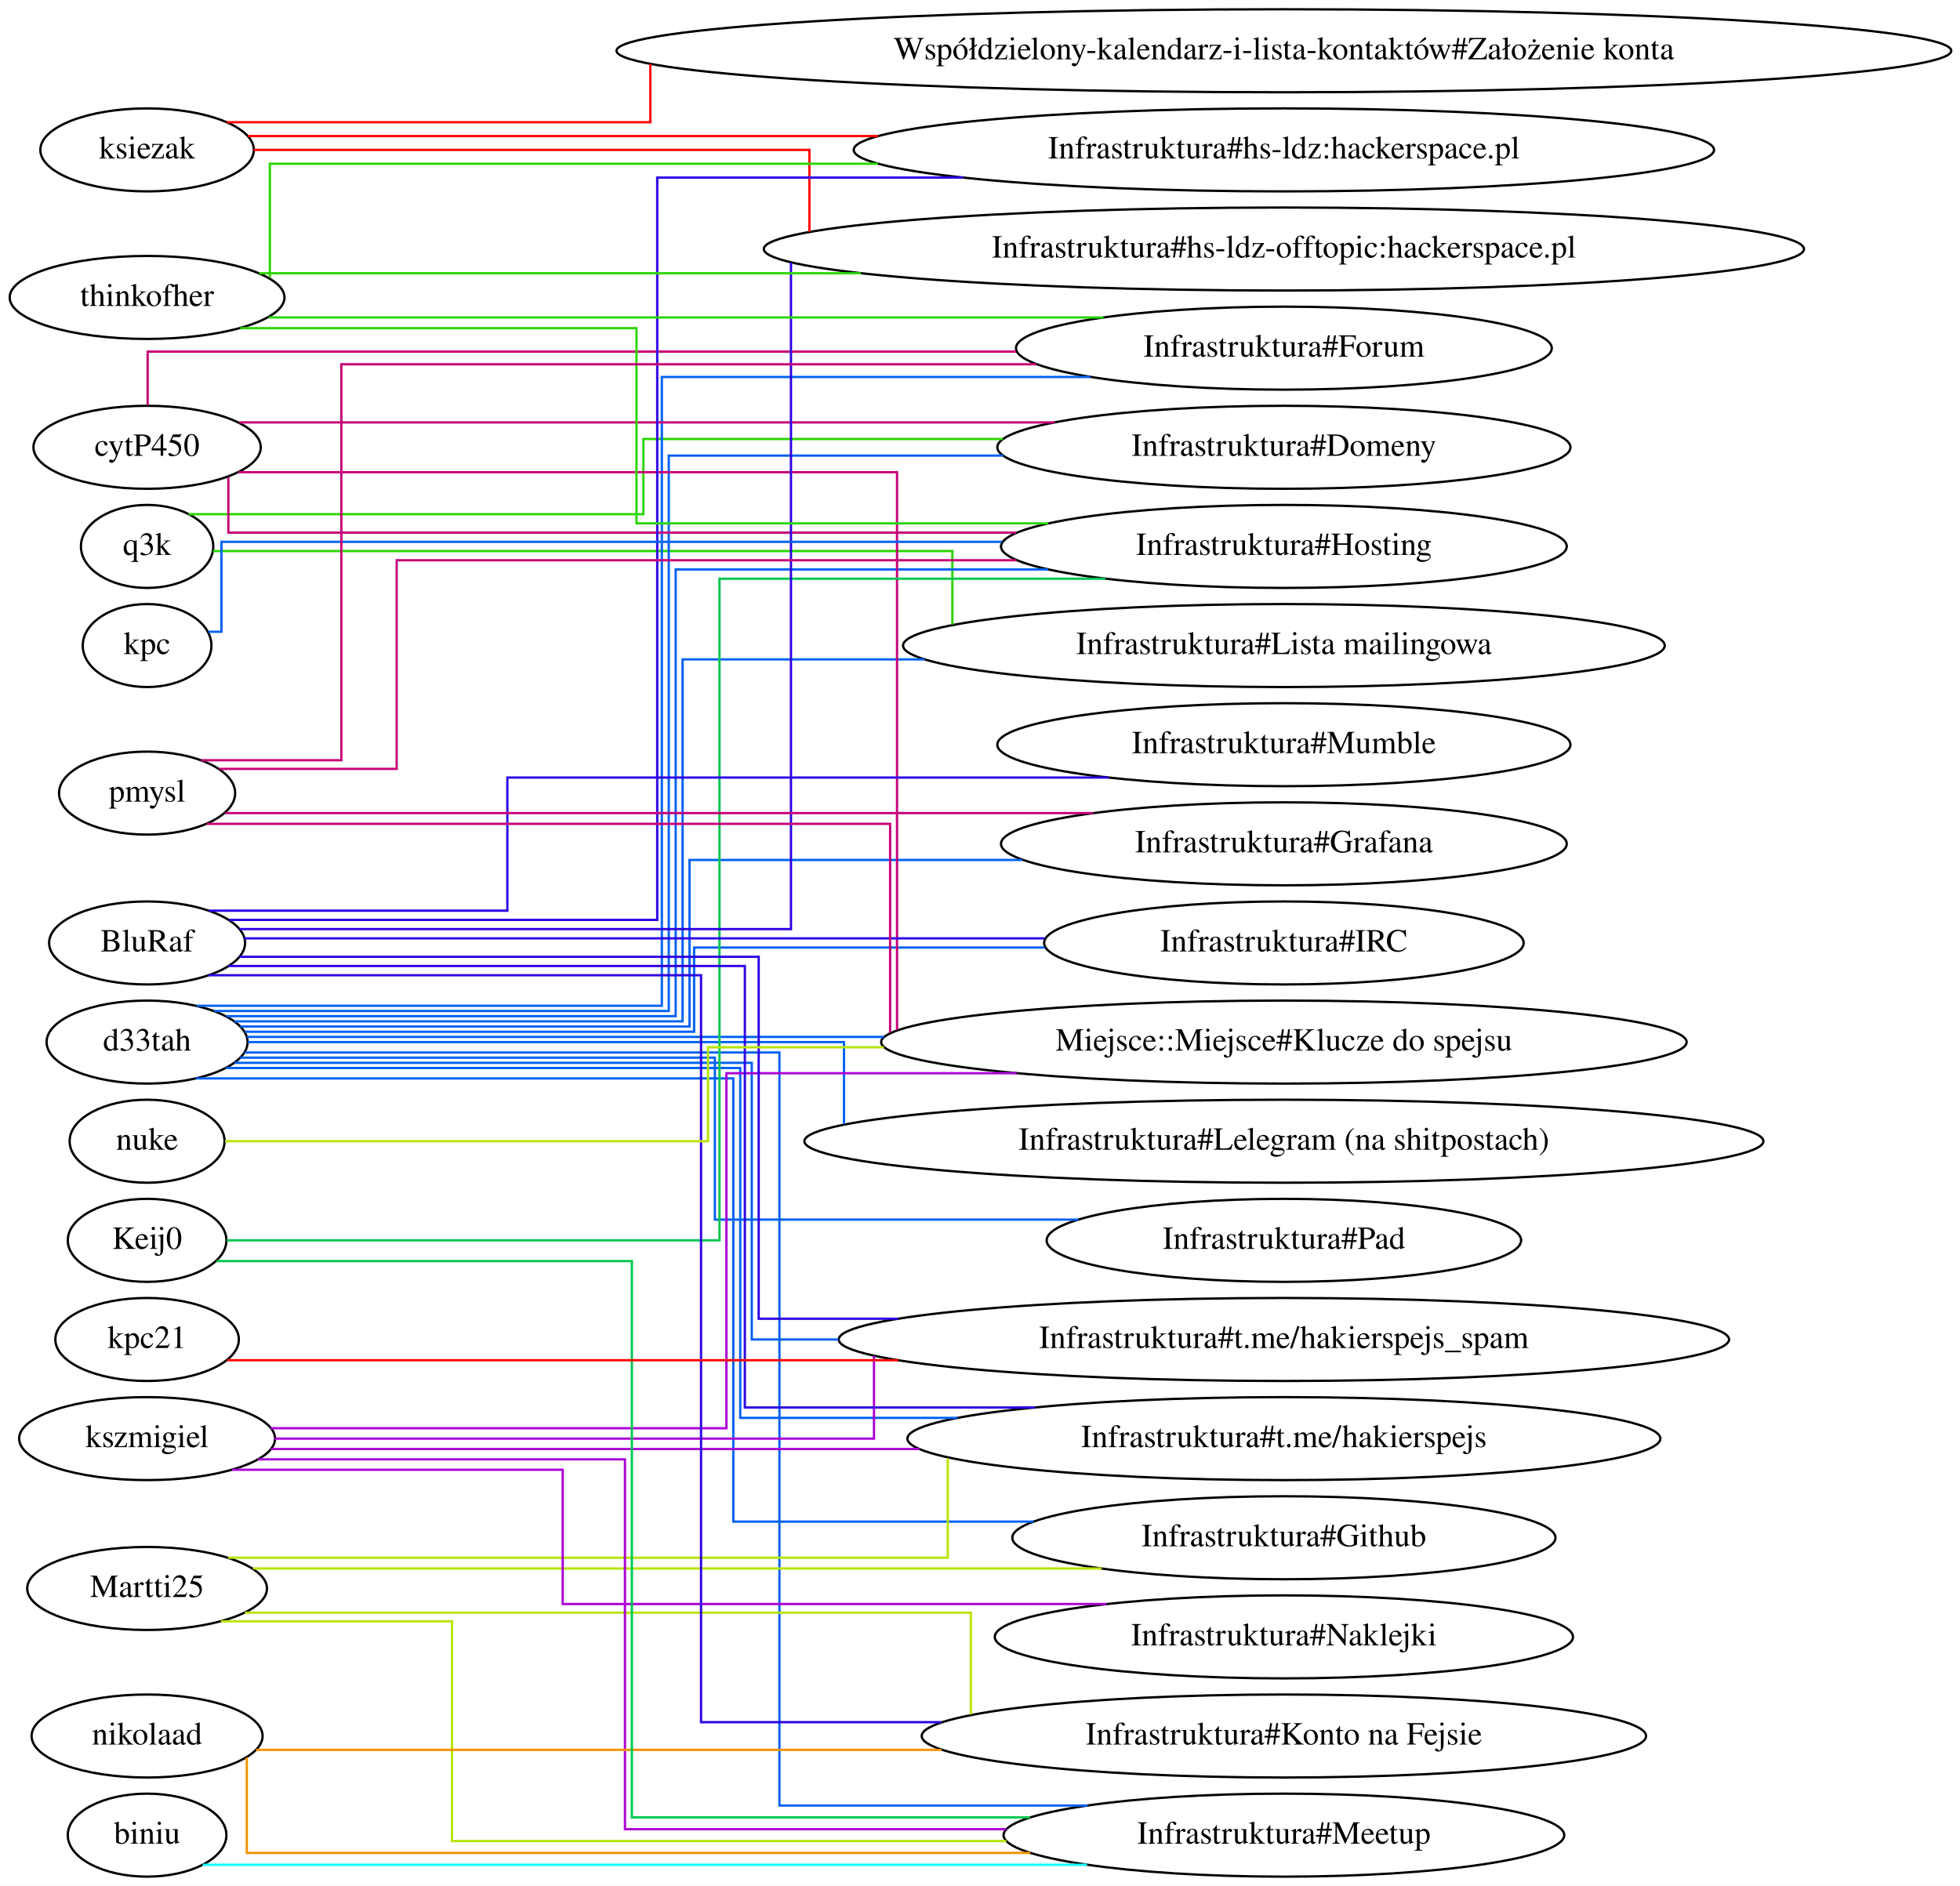
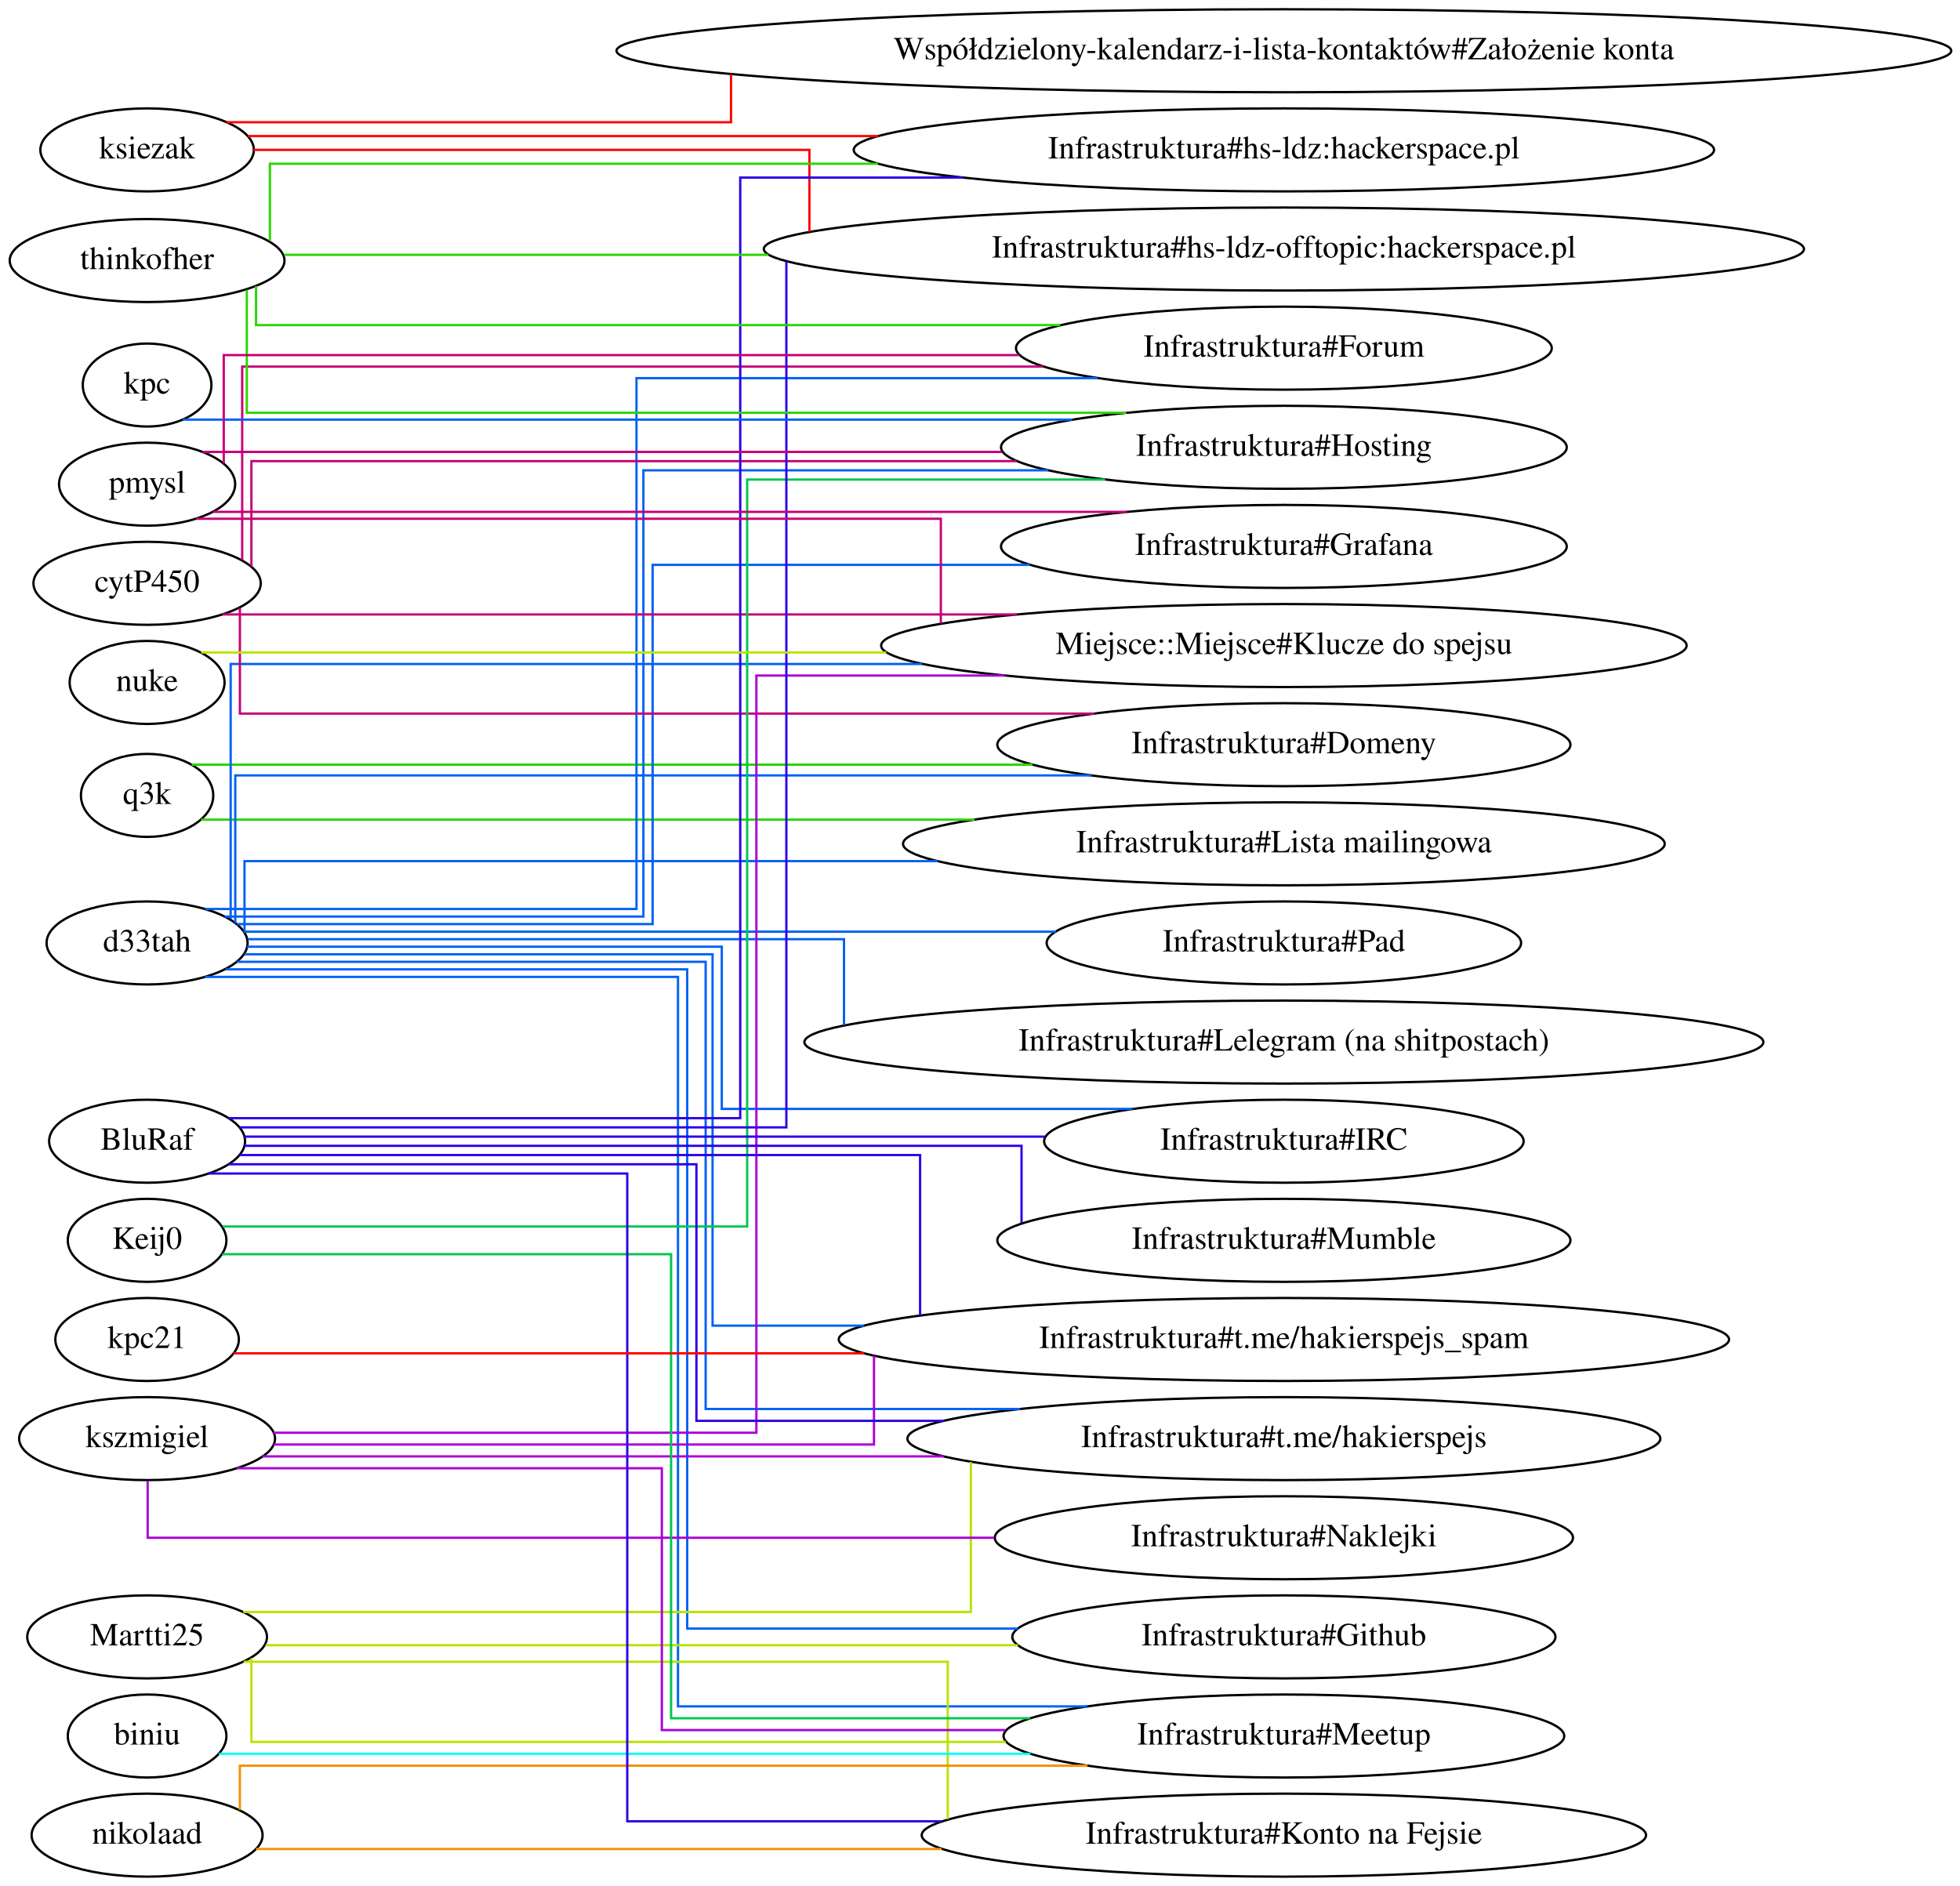
<svg xmlns="http://www.w3.org/2000/svg" width="850pt" height="818pt" viewBox="0.00 0.00 850.04 818.00">
  <g id="graph0" class="graph" transform="scale(1 1) rotate(0) translate(4 814)">
    <polygon fill="#ffffff" stroke="transparent" points="-4,4 -4,-814 846.038,-814 846.038,4 -4,4" />
    <g id="node1" class="node">
      <ellipse fill="none" stroke="#000000" cx="59.795" cy="-749" rx="46.292" ry="18" />
      <text text-anchor="middle" x="59.795" y="-745.3" font-family="Times,serif" font-size="14.00" fill="#000000">ksiezak</text>
    </g>
    <g id="node2" class="node">
      <ellipse fill="none" stroke="#000000" cx="552.814" cy="-706" rx="225.56" ry="18" />
      <text text-anchor="middle" x="552.814" y="-702.3" font-family="Times,serif" font-size="14.00" fill="#000000">Infrastruktura#hs-ldz-offtopic:hackerspace.pl</text>
    </g>
    <g id="edge1" class="edge">
      <path fill="none" stroke="#ff0000" d="M105.945,-749C187.142,-749 347.038,-749 347.038,-749 347.038,-749 347.038,-725.81 347.038,-713.49" />
    </g>
    <g id="node3" class="node">
+       <ellipse fill="none" stroke="#000000" cx="552.814" cy="-749" rx="186.567" ry="18" />
+       <text text-anchor="middle" x="552.814" y="-745.3" font-family="Times,serif" font-size="14.00" fill="#000000">Infrastruktura#hs-ldz:hackerspace.pl</text>
+     </g>
+     <g id="edge2" class="edge">
+       <path fill="none" stroke="#ff0000" d="M103.547,-755C164.584,-755 278.833,-755 376.84,-755" />
+     </g>
+     <g id="node4" class="node">
      <ellipse fill="none" stroke="#000000" cx="552.814" cy="-792" rx="289.449" ry="18" />
      <text text-anchor="middle" x="552.814" y="-788.3" font-family="Times,serif" font-size="14.00" fill="#000000">Współdzielony-kalendarz-i-lista-kontaktów#Założenie konta</text>
    </g>
-     <g id="edge2" class="edge">
-       <path fill="none" stroke="#ff0000" d="M94.376,-761C155.915,-761 278.038,-761 278.038,-761 278.038,-761 278.038,-777.365 278.038,-786.314" />
-     </g>
-     <g id="node4" class="node">
-       <ellipse fill="none" stroke="#000000" cx="552.814" cy="-749" rx="186.567" ry="18" />
-       <text text-anchor="middle" x="552.814" y="-745.3" font-family="Times,serif" font-size="14.00" fill="#000000">Infrastruktura#hs-ldz:hackerspace.pl</text>
-     </g>
    <g id="edge3" class="edge">
-       <path fill="none" stroke="#ff0000" d="M103.547,-755C164.584,-755 278.833,-755 376.84,-755" />
+       <path fill="none" stroke="#ff0000" d="M94.212,-761C163.453,-761 313.038,-761 313.038,-761 313.038,-761 313.038,-772.808 313.038,-781.849" />
    </g>
    <g id="node5" class="node">
-       <ellipse fill="none" stroke="#000000" cx="59.795" cy="-577" rx="28.695" ry="18" />
-       <text text-anchor="middle" x="59.795" y="-573.3" font-family="Times,serif" font-size="14.00" fill="#000000">q3k</text>
+       <ellipse fill="none" stroke="#000000" cx="59.795" cy="-469" rx="28.695" ry="18" />
+       <text text-anchor="middle" x="59.795" y="-465.3" font-family="Times,serif" font-size="14.00" fill="#000000">q3k</text>
    </g>
    <g id="node6" class="node">
-       <ellipse fill="none" stroke="#000000" cx="552.814" cy="-620" rx="124.278" ry="18" />
-       <text text-anchor="middle" x="552.814" y="-616.3" font-family="Times,serif" font-size="14.00" fill="#000000">Infrastruktura#Domeny</text>
+       <ellipse fill="none" stroke="#000000" cx="552.814" cy="-491" rx="124.278" ry="18" />
+       <text text-anchor="middle" x="552.814" y="-487.3" font-family="Times,serif" font-size="14.00" fill="#000000">Infrastruktura#Domeny</text>
    </g>
    <g id="edge4" class="edge">
-       <path fill="none" stroke="#2bd500" d="M77.776,-591C129.508,-591 275.038,-591 275.038,-591 275.038,-591 275.038,-623.6 275.038,-623.6 275.038,-623.6 356.342,-623.6 430.977,-623.6" />
+       <path fill="none" stroke="#2bd500" d="M79.122,-482.333C138.807,-482.333 323.422,-482.333 443.774,-482.333" />
    </g>
    <g id="node7" class="node">
-       <ellipse fill="none" stroke="#000000" cx="552.814" cy="-534" rx="165.171" ry="18" />
-       <text text-anchor="middle" x="552.814" y="-530.3" font-family="Times,serif" font-size="14.00" fill="#000000">Infrastruktura#Lista mailingowa</text>
+       <ellipse fill="none" stroke="#000000" cx="552.814" cy="-448" rx="165.171" ry="18" />
+       <text text-anchor="middle" x="552.814" y="-444.3" font-family="Times,serif" font-size="14.00" fill="#000000">Infrastruktura#Lista mailingowa</text>
    </g>
    <g id="edge5" class="edge">
-       <path fill="none" stroke="#2bd500" d="M88.375,-575C171.784,-575 409.038,-575 409.038,-575 409.038,-575 409.038,-555.178 409.038,-543.099" />
+       <path fill="none" stroke="#2bd500" d="M83.242,-458.5C142.518,-458.5 301.936,-458.5 418.633,-458.5" />
    </g>
    <g id="node8" class="node">
-       <ellipse fill="none" stroke="#000000" cx="59.795" cy="-362" rx="43.592" ry="18" />
-       <text text-anchor="middle" x="59.795" y="-358.3" font-family="Times,serif" font-size="14.00" fill="#000000">d33tah</text>
+       <ellipse fill="none" stroke="#000000" cx="59.795" cy="-405" rx="43.592" ry="18" />
+       <text text-anchor="middle" x="59.795" y="-401.3" font-family="Times,serif" font-size="14.00" fill="#000000">d33tah</text>
+     </g>
+     <g id="edge14" class="edge">
+       <path fill="none" stroke="#0061f2" d="M98.038,-413.621C98.038,-432.87 98.038,-477.667 98.038,-477.667 98.038,-477.667 338.111,-477.667 469.401,-477.667" />
+     </g>
+     <g id="edge8" class="edge">
+       <path fill="none" stroke="#0061f2" d="M102.038,-409.641C102.038,-419.264 102.038,-440.5 102.038,-440.5 102.038,-440.5 271.581,-440.5 402.712,-440.5" />
+     </g>
+     <g id="node9" class="node">
+       <ellipse fill="none" stroke="#000000" cx="552.814" cy="-319" rx="103.981" ry="18" />
+       <text text-anchor="middle" x="552.814" y="-315.3" font-family="Times,serif" font-size="14.00" fill="#000000">Infrastruktura#IRC</text>
+     </g>
+     <g id="edge6" class="edge">
+       <path fill="none" stroke="#0061f2" d="M103.21,-403.364C174.619,-403.364 309.038,-403.364 309.038,-403.364 309.038,-403.364 309.038,-333 309.038,-333 309.038,-333 414.963,-333 487.166,-333" />
+     </g>
+     <g id="node10" class="node">
+       <ellipse fill="none" stroke="#000000" cx="552.814" cy="-620" rx="122.678" ry="18" />
+       <text text-anchor="middle" x="552.814" y="-616.3" font-family="Times,serif" font-size="14.00" fill="#000000">Infrastruktura#Hosting</text>
+     </g>
+     <g id="edge7" class="edge">
+       <path fill="none" stroke="#0061f2" d="M93.427,-416.454C153.964,-416.454 275.038,-416.454 275.038,-416.454 275.038,-416.454 275.038,-610 275.038,-610 275.038,-610 371.361,-610 450.564,-610" />
+     </g>
+     <g id="node11" class="node">
+       <ellipse fill="none" stroke="#000000" cx="552.814" cy="-190" rx="163.271" ry="18" />
+       <text text-anchor="middle" x="552.814" y="-186.3" font-family="Times,serif" font-size="14.00" fill="#000000">Infrastruktura#t.me/hakierspejs</text>
    </g>
    <g id="edge9" class="edge">
-       <path fill="none" stroke="#0061f2" d="M88.909,-375.5C150.014,-375.5 286.038,-375.5 286.038,-375.5 286.038,-375.5 286.038,-616.4 286.038,-616.4 286.038,-616.4 360.777,-616.4 431.136,-616.4" />
-     </g>
-     <g id="edge14" class="edge">
-       <path fill="none" stroke="#0061f2" d="M97.626,-371C163.434,-371 292.038,-371 292.038,-371 292.038,-371 292.038,-528 292.038,-528 292.038,-528 341.286,-528 396.978,-528" />
-     </g>
-     <g id="node9" class="node">
-       <ellipse fill="none" stroke="#000000" cx="552.814" cy="-448" rx="122.678" ry="18" />
-       <text text-anchor="middle" x="552.814" y="-444.3" font-family="Times,serif" font-size="14.00" fill="#000000">Infrastruktura#Grafana</text>
-     </g>
-     <g id="edge6" class="edge">
-       <path fill="none" stroke="#0061f2" d="M100.234,-368.75C167.494,-368.75 295.038,-368.75 295.038,-368.75 295.038,-368.75 295.038,-441 295.038,-441 295.038,-441 370.216,-441 439.374,-441" />
-     </g>
-     <g id="node10" class="node">
-       <ellipse fill="none" stroke="#000000" cx="552.814" cy="-147" rx="117.779" ry="18" />
-       <text text-anchor="middle" x="552.814" y="-143.3" font-family="Times,serif" font-size="14.00" fill="#000000">Infrastruktura#Github</text>
-     </g>
-     <g id="edge7" class="edge">
-       <path fill="none" stroke="#0061f2" d="M81.034,-346.25C142.139,-346.25 314.038,-346.25 314.038,-346.25 314.038,-346.25 314.038,-154 314.038,-154 314.038,-154 381.179,-154 444.255,-154" />
-     </g>
-     <g id="node11" class="node">
-       <ellipse fill="none" stroke="#000000" cx="552.814" cy="-276" rx="102.882" ry="18" />
-       <text text-anchor="middle" x="552.814" y="-272.3" font-family="Times,serif" font-size="14.00" fill="#000000">Infrastruktura#Pad</text>
-     </g>
-     <g id="edge8" class="edge">
-       <path fill="none" stroke="#0061f2" d="M100.181,-355.25C170.04,-355.25 306.038,-355.25 306.038,-355.25 306.038,-355.25 306.038,-285 306.038,-285 306.038,-285 393.036,-285 463.722,-285" />
+       <path fill="none" stroke="#0061f2" d="M98.715,-396.818C167.192,-396.818 302.038,-396.818 302.038,-396.818 302.038,-396.818 302.038,-202.857 302.038,-202.857 302.038,-202.857 372.294,-202.857 438.434,-202.857" />
    </g>
    <g id="node12" class="node">
+       <ellipse fill="none" stroke="#000000" cx="552.814" cy="-233" rx="193.066" ry="18" />
+       <text text-anchor="middle" x="552.814" y="-229.3" font-family="Times,serif" font-size="14.00" fill="#000000">Infrastruktura#t.me/hakierspejs_spam</text>
+     </g>
+     <g id="edge10" class="edge">
+       <path fill="none" stroke="#0061f2" d="M101.954,-400.091C172.072,-400.091 305.038,-400.091 305.038,-400.091 305.038,-400.091 305.038,-239 305.038,-239 305.038,-239 333.327,-239 370.787,-239" />
+     </g>
+     <g id="node13" class="node">
+       <ellipse fill="none" stroke="#000000" cx="552.814" cy="-405" rx="102.882" ry="18" />
+       <text text-anchor="middle" x="552.814" y="-401.3" font-family="Times,serif" font-size="14.00" fill="#000000">Infrastruktura#Pad</text>
+     </g>
+     <g id="edge11" class="edge">
+       <path fill="none" stroke="#0061f2" d="M101.829,-409.909C179.256,-409.909 346.316,-409.909 453.938,-409.909" />
+     </g>
+     <g id="node14" class="node">
+       <ellipse fill="none" stroke="#000000" cx="552.814" cy="-534" rx="174.669" ry="18" />
+       <text text-anchor="middle" x="552.814" y="-530.3" font-family="Times,serif" font-size="14.00" fill="#000000">Miejsce::Miejsce#Klucze do spejsu</text>
+     </g>
+     <g id="edge12" class="edge">
+       <path fill="none" stroke="#0061f2" d="M96.038,-415.316C96.038,-444.578 96.038,-526 96.038,-526 96.038,-526 263.759,-526 395.937,-526" />
+     </g>
+     <g id="node15" class="node">
+       <ellipse fill="none" stroke="#000000" cx="552.814" cy="-104" rx="117.779" ry="18" />
+       <text text-anchor="middle" x="552.814" y="-100.3" font-family="Times,serif" font-size="14.00" fill="#000000">Infrastruktura#Github</text>
+     </g>
+     <g id="edge13" class="edge">
+       <path fill="none" stroke="#0061f2" d="M93.856,-393.546C158.822,-393.546 294.038,-393.546 294.038,-393.546 294.038,-393.546 294.038,-107.6 294.038,-107.6 294.038,-107.6 368.42,-107.6 437.427,-107.6" />
+     </g>
+     <g id="node16" class="node">
+       <ellipse fill="none" stroke="#000000" cx="552.814" cy="-577" rx="122.678" ry="18" />
+       <text text-anchor="middle" x="552.814" y="-573.3" font-family="Times,serif" font-size="14.00" fill="#000000">Infrastruktura#Grafana</text>
+     </g>
+     <g id="edge15" class="edge">
+       <path fill="none" stroke="#0061f2" d="M98.738,-413.182C161.74,-413.182 279.038,-413.182 279.038,-413.182 279.038,-413.182 279.038,-569 279.038,-569 279.038,-569 366.567,-569 442.642,-569" />
+     </g>
+     <g id="node17" class="node">
      <ellipse fill="none" stroke="#000000" cx="552.814" cy="-663" rx="116.18" ry="18" />
      <text text-anchor="middle" x="552.814" y="-659.3" font-family="Times,serif" font-size="14.00" fill="#000000">Infrastruktura#Forum</text>
    </g>
-     <g id="edge10" class="edge">
-       <path fill="none" stroke="#0061f2" d="M81.2,-377.75C137.076,-377.75 283.038,-377.75 283.038,-377.75 283.038,-377.75 283.038,-650.5 283.038,-650.5 283.038,-650.5 389.741,-650.5 468.934,-650.5" />
-     </g>
-     <g id="node13" class="node">
-       <ellipse fill="none" stroke="#000000" cx="552.814" cy="-233" rx="193.066" ry="18" />
-       <text text-anchor="middle" x="552.814" y="-229.3" font-family="Times,serif" font-size="14.00" fill="#000000">Infrastruktura#t.me/hakierspejs_spam</text>
-     </g>
-     <g id="edge11" class="edge">
-       <path fill="none" stroke="#0061f2" d="M97.647,-353C170.27,-353 322.038,-353 322.038,-353 322.038,-353 322.038,-233 322.038,-233 322.038,-233 337.146,-233 359.63,-233" />
-     </g>
-     <g id="node14" class="node">
-       <ellipse fill="none" stroke="#000000" cx="552.814" cy="-18" rx="121.578" ry="18" />
-       <text text-anchor="middle" x="552.814" y="-14.3" font-family="Times,serif" font-size="14.00" fill="#000000">Infrastruktura#Meetup</text>
-     </g>
-     <g id="edge12" class="edge">
-       <path fill="none" stroke="#0061f2" d="M102.044,-357.5C178.972,-357.5 334.038,-357.5 334.038,-357.5 334.038,-357.5 334.038,-30.857 334.038,-30.857 334.038,-30.857 406.174,-30.857 467.603,-30.857" />
-     </g>
-     <g id="node15" class="node">
-       <ellipse fill="none" stroke="#000000" cx="552.814" cy="-405" rx="103.981" ry="18" />
-       <text text-anchor="middle" x="552.814" y="-401.3" font-family="Times,serif" font-size="14.00" fill="#000000">Infrastruktura#IRC</text>
-     </g>
-     <g id="edge13" class="edge">
-       <path fill="none" stroke="#0061f2" d="M102.209,-366.5C170.449,-366.5 297.038,-366.5 297.038,-366.5 297.038,-366.5 297.038,-403 297.038,-403 297.038,-403 378.248,-403 449.149,-403" />
-     </g>
-     <g id="node16" class="node">
-       <ellipse fill="none" stroke="#000000" cx="552.814" cy="-190" rx="163.271" ry="18" />
-       <text text-anchor="middle" x="552.814" y="-186.3" font-family="Times,serif" font-size="14.00" fill="#000000">Infrastruktura#t.me/hakierspejs</text>
-     </g>
-     <g id="edge15" class="edge">
-       <path fill="none" stroke="#0061f2" d="M93.955,-350.75C163.93,-350.75 317.038,-350.75 317.038,-350.75 317.038,-350.75 317.038,-199 317.038,-199 317.038,-199 361.165,-199 411.239,-199" />
-     </g>
-     <g id="node17" class="node">
-       <ellipse fill="none" stroke="#000000" cx="552.814" cy="-362" rx="174.669" ry="18" />
-       <text text-anchor="middle" x="552.814" y="-358.3" font-family="Times,serif" font-size="14.00" fill="#000000">Miejsce::Miejsce#Klucze do spejsu</text>
-     </g>
    <g id="edge16" class="edge">
-       <path fill="none" stroke="#0061f2" d="M103.115,-364.25C164.56,-364.25 280.547,-364.25 379.334,-364.25" />
+       <path fill="none" stroke="#0061f2" d="M84.975,-419.727C141.196,-419.727 272.038,-419.727 272.038,-419.727 272.038,-419.727 272.038,-650 272.038,-650 272.038,-650 389.032,-650 471.978,-650" />
    </g>
    <g id="node18" class="node">
-       <ellipse fill="none" stroke="#000000" cx="552.814" cy="-319" rx="207.963" ry="18" />
-       <text text-anchor="middle" x="552.814" y="-315.3" font-family="Times,serif" font-size="14.00" fill="#000000">Infrastruktura#Lelegram (na shitpostach)</text>
+       <ellipse fill="none" stroke="#000000" cx="552.814" cy="-362" rx="207.963" ry="18" />
+       <text text-anchor="middle" x="552.814" y="-358.3" font-family="Times,serif" font-size="14.00" fill="#000000">Infrastruktura#Lelegram (na shitpostach)</text>
    </g>
    <g id="edge17" class="edge">
-       <path fill="none" stroke="#0061f2" d="M103.421,-362C187.121,-362 362.038,-362 362.038,-362 362.038,-362 362.038,-338.81 362.038,-326.49" />
+       <path fill="none" stroke="#0061f2" d="M103.421,-406.636C187.121,-406.636 362.038,-406.636 362.038,-406.636 362.038,-406.636 362.038,-382.049 362.038,-369.371" />
    </g>
    <g id="node19" class="node">
-       <ellipse fill="none" stroke="#000000" cx="552.814" cy="-577" rx="122.678" ry="18" />
-       <text text-anchor="middle" x="552.814" y="-573.3" font-family="Times,serif" font-size="14.00" fill="#000000">Infrastruktura#Hosting</text>
+       <ellipse fill="none" stroke="#000000" cx="552.814" cy="-61" rx="121.578" ry="18" />
+       <text text-anchor="middle" x="552.814" y="-57.3" font-family="Times,serif" font-size="14.00" fill="#000000">Infrastruktura#Meetup</text>
    </g>
    <g id="edge18" class="edge">
-       <path fill="none" stroke="#0061f2" d="M94.115,-373.25C158.066,-373.25 289.038,-373.25 289.038,-373.25 289.038,-373.25 289.038,-567 289.038,-567 289.038,-567 376.308,-567 450.454,-567" />
+       <path fill="none" stroke="#0061f2" d="M84.873,-390.273C144.547,-390.273 290.038,-390.273 290.038,-390.273 290.038,-390.273 290.038,-73.857 290.038,-73.857 290.038,-73.857 390.769,-73.857 467.498,-73.857" />
    </g>
    <g id="node20" class="node">
-       <ellipse fill="none" stroke="#000000" cx="59.795" cy="-620" rx="49.291" ry="18" />
-       <text text-anchor="middle" x="59.795" y="-616.3" font-family="Times,serif" font-size="14.00" fill="#000000">cytP450</text>
+       <ellipse fill="none" stroke="#000000" cx="59.795" cy="-561" rx="49.291" ry="18" />
+       <text text-anchor="middle" x="59.795" y="-557.3" font-family="Times,serif" font-size="14.00" fill="#000000">cytP450</text>
    </g>
    <g id="edge21" class="edge">
-       <path fill="none" stroke="#c60077" d="M99.723,-630.8C176.06,-630.8 344.76,-630.8 453.388,-630.8" />
+       <path fill="none" stroke="#c60077" d="M100.038,-550.373C100.038,-534.006 100.038,-504.5 100.038,-504.5 100.038,-504.5 340.02,-504.5 470.557,-504.5" />
+     </g>
+     <g id="edge22" class="edge">
+       <path fill="none" stroke="#c60077" d="M105.038,-568.369C105.038,-582.932 105.038,-614 105.038,-614 105.038,-614 304.244,-614 436.918,-614" />
+     </g>
+     <g id="edge19" class="edge">
+       <path fill="none" stroke="#c60077" d="M92.525,-547.5C161.507,-547.5 324.704,-547.5 436.998,-547.5" />
    </g>
    <g id="edge20" class="edge">
-       <path fill="none" stroke="#c60077" d="M60.038,-638.323C60.038,-649.441 60.038,-661.5 60.038,-661.5 60.038,-661.5 290.971,-661.5 436.657,-661.5" />
-     </g>
-     <g id="edge19" class="edge">
-       <path fill="none" stroke="#c60077" d="M99.351,-609.2C186.029,-609.2 385.038,-609.2 385.038,-609.2 385.038,-609.2 385.038,-402.662 385.038,-367.163" />
-     </g>
-     <g id="edge22" class="edge">
-       <path fill="none" stroke="#c60077" d="M95.038,-607.059C95.038,-596.389 95.038,-583 95.038,-583 95.038,-583 301.085,-583 436.706,-583" />
+       <path fill="none" stroke="#c60077" d="M101.038,-571.06C101.038,-595.309 101.038,-655 101.038,-655 101.038,-655 314.876,-655 448.316,-655" />
    </g>
    <g id="node21" class="node">
-       <ellipse fill="none" stroke="#000000" cx="59.795" cy="-125" rx="51.991" ry="18" />
-       <text text-anchor="middle" x="59.795" y="-121.3" font-family="Times,serif" font-size="14.00" fill="#000000">Martti25</text>
+       <ellipse fill="none" stroke="#000000" cx="59.795" cy="-104" rx="51.991" ry="18" />
+       <text text-anchor="middle" x="59.795" y="-100.3" font-family="Times,serif" font-size="14.00" fill="#000000">Martti25</text>
+     </g>
+     <g id="edge23" class="edge">
+       <path fill="none" stroke="#b6e400" d="M101.474,-114.8C195.711,-114.8 417.038,-114.8 417.038,-114.8 417.038,-114.8 417.038,-159.332 417.038,-179.858" />
+     </g>
+     <g id="edge26" class="edge">
+       <path fill="none" stroke="#b6e400" d="M111.161,-100.4C187.863,-100.4 334.337,-100.4 437.521,-100.4" />
    </g>
    <g id="edge25" class="edge">
-       <path fill="none" stroke="#b6e400" d="M105.734,-133.667C189.879,-133.667 369.639,-133.667 473.773,-133.667" />
-     </g>
-     <g id="edge23" class="edge">
-       <path fill="none" stroke="#b6e400" d="M91.807,-110.75C130.945,-110.75 192.038,-110.75 192.038,-110.75 192.038,-110.75 192.038,-15.429 192.038,-15.429 192.038,-15.429 327.515,-15.429 432.43,-15.429" />
+       <path fill="none" stroke="#b6e400" d="M105.038,-94.778C105.038,-81.462 105.038,-58.429 105.038,-58.429 105.038,-58.429 299.605,-58.429 432.229,-58.429" />
+     </g>
+     <g id="node22" class="node">
+       <ellipse fill="none" stroke="#000000" cx="552.814" cy="-18" rx="157.072" ry="18" />
+       <text text-anchor="middle" x="552.814" y="-14.3" font-family="Times,serif" font-size="14.00" fill="#000000">Infrastruktura#Konto na Fejsie</text>
    </g>
    <g id="edge24" class="edge">
-       <path fill="none" stroke="#b6e400" d="M95.001,-138.333C183.28,-138.333 407.038,-138.333 407.038,-138.333 407.038,-138.333 407.038,-166.793 407.038,-181.468" />
-     </g>
-     <g id="node22" class="node">
-       <ellipse fill="none" stroke="#000000" cx="552.814" cy="-61" rx="157.072" ry="18" />
-       <text text-anchor="middle" x="552.814" y="-57.3" font-family="Times,serif" font-size="14.00" fill="#000000">Infrastruktura#Konto na Fejsie</text>
-     </g>
-     <g id="edge26" class="edge">
-       <path fill="none" stroke="#b6e400" d="M102.178,-114.5C196.808,-114.5 417.038,-114.5 417.038,-114.5 417.038,-114.5 417.038,-85.647 417.038,-70.319" />
+       <path fill="none" stroke="#b6e400" d="M101.68,-93.2C194.036,-93.2 407.038,-93.2 407.038,-93.2 407.038,-93.2 407.038,-43.556 407.038,-24.94" />
    </g>
    <g id="node23" class="node">
-       <ellipse fill="none" stroke="#000000" cx="59.795" cy="-18" rx="34.394" ry="18" />
-       <text text-anchor="middle" x="59.795" y="-14.3" font-family="Times,serif" font-size="14.00" fill="#000000">biniu</text>
+       <ellipse fill="none" stroke="#000000" cx="59.795" cy="-61" rx="34.394" ry="18" />
+       <text text-anchor="middle" x="59.795" y="-57.3" font-family="Times,serif" font-size="14.00" fill="#000000">biniu</text>
    </g>
    <g id="edge27" class="edge">
-       <path fill="none" stroke="#00ffff" d="M83.908,-5.143C152.635,-5.143 351.984,-5.143 467.43,-5.143" />
+       <path fill="none" stroke="#00ffff" d="M91.009,-53.286C160.279,-53.286 329.659,-53.286 442.877,-53.286" />
    </g>
    <g id="node24" class="node">
      <ellipse fill="none" stroke="#000000" cx="59.795" cy="-190" rx="55.491" ry="18" />
      <text text-anchor="middle" x="59.795" y="-186.3" font-family="Times,serif" font-size="14.00" fill="#000000">kszmigiel</text>
    </g>
    <g id="edge28" class="edge">
-       <path fill="none" stroke="#ab00d5" d="M115.067,-190C205.477,-190 375.038,-190 375.038,-190 375.038,-190 375.038,-213.686 375.038,-225.899" />
+       <path fill="none" stroke="#ab00d5" d="M109.781,-182.286C178.51,-182.286 305.075,-182.286 405.383,-182.286" />
    </g>
    <g id="edge29" class="edge">
-       <path fill="none" stroke="#ab00d5" d="M107.861,-181C169.083,-181 267.038,-181 267.038,-181 267.038,-181 267.038,-20.571 267.038,-20.571 267.038,-20.571 354.347,-20.571 432.447,-20.571" />
+       <path fill="none" stroke="#ab00d5" d="M114.706,-187.429C205.025,-187.429 375.038,-187.429 375.038,-187.429 375.038,-187.429 375.038,-213.062 375.038,-225.88" />
+     </g>
+     <g id="edge30" class="edge">
+       <path fill="none" stroke="#ab00d5" d="M114.546,-192.571C191.945,-192.571 324.038,-192.571 324.038,-192.571 324.038,-192.571 324.038,-521 324.038,-521 324.038,-521 376.851,-521 431.727,-521" />
+     </g>
+     <g id="edge32" class="edge">
+       <path fill="none" stroke="#ab00d5" d="M98.681,-177.143C162.641,-177.143 283.038,-177.143 283.038,-177.143 283.038,-177.143 283.038,-63.571 283.038,-63.571 283.038,-63.571 360.3,-63.571 432.129,-63.571" />
+     </g>
+     <g id="node25" class="node">
+       <ellipse fill="none" stroke="#000000" cx="552.814" cy="-147" rx="125.378" ry="18" />
+       <text text-anchor="middle" x="552.814" y="-143.3" font-family="Times,serif" font-size="14.00" fill="#000000">Infrastruktura#Naklejki</text>
    </g>
    <g id="edge31" class="edge">
-       <path fill="none" stroke="#ab00d5" d="M113.495,-185.5C180.504,-185.5 298.05,-185.5 394.699,-185.5" />
-     </g>
-     <g id="edge32" class="edge">
-       <path fill="none" stroke="#ab00d5" d="M113.385,-194.5C187.172,-194.5 311.038,-194.5 311.038,-194.5 311.038,-194.5 311.038,-348.5 311.038,-348.5 311.038,-348.5 374.833,-348.5 436.883,-348.5" />
-     </g>
-     <g id="node25" class="node">
-       <ellipse fill="none" stroke="#000000" cx="552.814" cy="-104" rx="125.378" ry="18" />
-       <text text-anchor="middle" x="552.814" y="-100.3" font-family="Times,serif" font-size="14.00" fill="#000000">Infrastruktura#Naklejki</text>
-     </g>
-     <g id="edge30" class="edge">
-       <path fill="none" stroke="#ab00d5" d="M96.705,-176.5C149.437,-176.5 240.038,-176.5 240.038,-176.5 240.038,-176.5 240.038,-118.25 240.038,-118.25 240.038,-118.25 383.29,-118.25 475.9,-118.25" />
+       <path fill="none" stroke="#ab00d5" d="M60.038,-171.515C60.038,-159.86 60.038,-147 60.038,-147 60.038,-147 281.193,-147 427.191,-147" />
    </g>
    <g id="node26" class="node">
-       <ellipse fill="none" stroke="#000000" cx="59.795" cy="-61" rx="50.091" ry="18" />
-       <text text-anchor="middle" x="59.795" y="-57.3" font-family="Times,serif" font-size="14.00" fill="#000000">nikolaad</text>
+       <ellipse fill="none" stroke="#000000" cx="59.795" cy="-18" rx="50.091" ry="18" />
+       <text text-anchor="middle" x="59.795" y="-14.3" font-family="Times,serif" font-size="14.00" fill="#000000">nikolaad</text>
+     </g>
+     <g id="edge34" class="edge">
+       <path fill="none" stroke="#f29100" d="M100.038,-28.882C100.038,-37.516 100.038,-48.143 100.038,-48.143 100.038,-48.143 336.492,-48.143 467.65,-48.143" />
    </g>
    <g id="edge33" class="edge">
-       <path fill="none" stroke="#f29100" d="M103.038,-51.698C103.038,-37.057 103.038,-10.286 103.038,-10.286 103.038,-10.286 309.631,-10.286 442.786,-10.286" />
-     </g>
-     <g id="edge34" class="edge">
-       <path fill="none" stroke="#f29100" d="M107.067,-55C174.913,-55 302.897,-55 404.383,-55" />
+       <path fill="none" stroke="#f29100" d="M107.067,-12C174.913,-12 302.897,-12 404.383,-12" />
    </g>
    <g id="node27" class="node">
      <ellipse fill="none" stroke="#000000" cx="59.795" cy="-276" rx="34.394" ry="18" />
      <text text-anchor="middle" x="59.795" y="-272.3" font-family="Times,serif" font-size="14.00" fill="#000000">Keij0</text>
    </g>
    <g id="edge35" class="edge">
-       <path fill="none" stroke="#00c64f" d="M89.917,-267C148.052,-267 270.038,-267 270.038,-267 270.038,-267 270.038,-25.714 270.038,-25.714 270.038,-25.714 363.277,-25.714 442.676,-25.714" />
+       <path fill="none" stroke="#00c64f" d="M92.491,-282C162.387,-282 320.038,-282 320.038,-282 320.038,-282 320.038,-606 320.038,-606 320.038,-606 407.588,-606 475.303,-606" />
    </g>
    <g id="edge36" class="edge">
-       <path fill="none" stroke="#00c64f" d="M94.312,-276C162.522,-276 308.038,-276 308.038,-276 308.038,-276 308.038,-563 308.038,-563 308.038,-563 403.654,-563 475.365,-563" />
+       <path fill="none" stroke="#00c64f" d="M92.353,-270C155.188,-270 287.038,-270 287.038,-270 287.038,-270 287.038,-68.714 287.038,-68.714 287.038,-68.714 369.678,-68.714 442.794,-68.714" />
    </g>
    <g id="node28" class="node">
-       <ellipse fill="none" stroke="#000000" cx="59.795" cy="-405" rx="42.494" ry="18" />
-       <text text-anchor="middle" x="59.795" y="-401.3" font-family="Times,serif" font-size="14.00" fill="#000000">BluRaf</text>
+       <ellipse fill="none" stroke="#000000" cx="59.795" cy="-319" rx="42.494" ry="18" />
+       <text text-anchor="middle" x="59.795" y="-315.3" font-family="Times,serif" font-size="14.00" fill="#000000">BluRaf</text>
+     </g>
+     <g id="edge37" class="edge">
+       <path fill="none" stroke="#2e00e4" d="M99.812,-325C176.589,-325 337.038,-325 337.038,-325 337.038,-325 337.038,-654.306 337.038,-700.614" />
+     </g>
+     <g id="edge43" class="edge">
+       <path fill="none" stroke="#2e00e4" d="M95.024,-329C165.476,-329 317.038,-329 317.038,-329 317.038,-329 317.038,-737 317.038,-737 317.038,-737 362.571,-737 413.617,-737" />
+     </g>
+     <g id="edge38" class="edge">
+       <path fill="none" stroke="#2e00e4" d="M101.829,-321C178.092,-321 341.312,-321 449.043,-321" />
+     </g>
+     <g id="edge39" class="edge">
+       <path fill="none" stroke="#2e00e4" d="M94.948,-309C161.22,-309 298.038,-309 298.038,-309 298.038,-309 298.038,-197.714 298.038,-197.714 298.038,-197.714 349.005,-197.714 405.348,-197.714" />
+     </g>
+     <g id="edge40" class="edge">
+       <path fill="none" stroke="#2e00e4" d="M99.9,-313C188.884,-313 395.038,-313 395.038,-313 395.038,-313 395.038,-265.144 395.038,-243.459" />
+     </g>
+     <g id="edge41" class="edge">
+       <path fill="none" stroke="#2e00e4" d="M86.593,-305C142.836,-305 268.038,-305 268.038,-305 268.038,-305 268.038,-24 268.038,-24 268.038,-24 335.122,-24 404.17,-24" />
+     </g>
+     <g id="node29" class="node">
+       <ellipse fill="none" stroke="#000000" cx="552.814" cy="-276" rx="124.278" ry="18" />
+       <text text-anchor="middle" x="552.814" y="-272.3" font-family="Times,serif" font-size="14.00" fill="#000000">Infrastruktura#Mumble</text>
    </g>
    <g id="edge42" class="edge">
-       <path fill="none" stroke="#2e00e4" d="M99.803,-411C177.017,-411 339.038,-411 339.038,-411 339.038,-411 339.038,-658.53 339.038,-700.107" />
-     </g>
-     <g id="edge40" class="edge">
-       <path fill="none" stroke="#2e00e4" d="M95.341,-415C157.882,-415 281.038,-415 281.038,-415 281.038,-415 281.038,-737 281.038,-737 281.038,-737 346.875,-737 413.741,-737" />
-     </g>
-     <g id="edge38" class="edge">
-       <path fill="none" stroke="#2e00e4" d="M99.791,-399C173.89,-399 325.038,-399 325.038,-399 325.038,-399 325.038,-242 325.038,-242 325.038,-242 351.043,-242 385.48,-242" />
-     </g>
-     <g id="edge41" class="edge">
-       <path fill="none" stroke="#2e00e4" d="M101.829,-407C178.092,-407 341.312,-407 449.043,-407" />
-     </g>
-     <g id="edge43" class="edge">
-       <path fill="none" stroke="#2e00e4" d="M95.027,-395C165.909,-395 319.038,-395 319.038,-395 319.038,-395 319.038,-203.5 319.038,-203.5 319.038,-203.5 383.568,-203.5 444.822,-203.5" />
-     </g>
-     <g id="edge39" class="edge">
-       <path fill="none" stroke="#2e00e4" d="M86.423,-391C148.973,-391 300.038,-391 300.038,-391 300.038,-391 300.038,-67 300.038,-67 300.038,-67 349.289,-67 404.311,-67" />
-     </g>
-     <g id="node29" class="node">
-       <ellipse fill="none" stroke="#000000" cx="552.814" cy="-491" rx="124.278" ry="18" />
-       <text text-anchor="middle" x="552.814" y="-487.3" font-family="Times,serif" font-size="14.00" fill="#000000">Infrastruktura#Mumble</text>
-     </g>
-     <g id="edge37" class="edge">
-       <path fill="none" stroke="#2e00e4" d="M86.654,-419C131.326,-419 216.038,-419 216.038,-419 216.038,-419 216.038,-476.75 216.038,-476.75 216.038,-476.75 377.486,-476.75 476.815,-476.75" />
+       <path fill="none" stroke="#2e00e4" d="M101.829,-317C200.57,-317 439.038,-317 439.038,-317 439.038,-317 439.038,-295.356 439.038,-283.52" />
    </g>
    <g id="node30" class="node">
      <ellipse fill="none" stroke="#000000" cx="59.795" cy="-233" rx="39.794" ry="18" />
      <text text-anchor="middle" x="59.795" y="-229.3" font-family="Times,serif" font-size="14.00" fill="#000000">kpc21</text>
    </g>
    <g id="edge44" class="edge">
-       <path fill="none" stroke="#ff0000" d="M94.463,-224C154.3,-224 280.638,-224 385.548,-224" />
+       <path fill="none" stroke="#ff0000" d="M97.256,-227C155.288,-227 270.678,-227 370.8,-227" />
    </g>
    <g id="node31" class="node">
-       <ellipse fill="none" stroke="#000000" cx="59.795" cy="-685" rx="59.59" ry="18" />
-       <text text-anchor="middle" x="59.795" y="-681.3" font-family="Times,serif" font-size="14.00" fill="#000000">thinkofher</text>
+       <ellipse fill="none" stroke="#000000" cx="59.795" cy="-701" rx="59.59" ry="18" />
+       <text text-anchor="middle" x="59.795" y="-697.3" font-family="Times,serif" font-size="14.00" fill="#000000">thinkofher</text>
    </g>
    <g id="edge45" class="edge">
-       <path fill="none" stroke="#2bd500" d="M108.416,-695.5C168.907,-695.5 275.667,-695.5 369.386,-695.5" />
+       <path fill="none" stroke="#2bd500" d="M119.264,-703.5C171.895,-703.5 252.12,-703.5 329.31,-703.5" />
+     </g>
+     <g id="edge46" class="edge">
+       <path fill="none" stroke="#2bd500" d="M113.038,-709.499C113.038,-721.772 113.038,-743 113.038,-743 113.038,-743 254.369,-743 376.791,-743" />
    </g>
    <g id="edge48" class="edge">
-       <path fill="none" stroke="#2bd500" d="M113.038,-693.558C113.038,-709.692 113.038,-743 113.038,-743 113.038,-743 254.369,-743 376.791,-743" />
-     </g>
-     <g id="edge46" class="edge">
-       <path fill="none" stroke="#2bd500" d="M112.556,-676.333C199.5,-676.333 373.308,-676.333 474.591,-676.333" />
+       <path fill="none" stroke="#2bd500" d="M103.038,-688.274C103.038,-669.096 103.038,-635 103.038,-635 103.038,-635 358.679,-635 484.502,-635" />
    </g>
    <g id="edge47" class="edge">
-       <path fill="none" stroke="#2bd500" d="M100.216,-671.667C161.796,-671.667 272.038,-671.667 272.038,-671.667 272.038,-671.667 272.038,-587 272.038,-587 272.038,-587 370.372,-587 450.653,-587" />
+       <path fill="none" stroke="#2bd500" d="M107.038,-689.934C107.038,-682.107 107.038,-673 107.038,-673 107.038,-673 324.677,-673 455.812,-673" />
    </g>
    <g id="node32" class="node">
-       <ellipse fill="none" stroke="#000000" cx="59.795" cy="-534" rx="27.895" ry="18" />
-       <text text-anchor="middle" x="59.795" y="-530.3" font-family="Times,serif" font-size="14.00" fill="#000000">kpc</text>
+       <ellipse fill="none" stroke="#000000" cx="59.795" cy="-647" rx="27.895" ry="18" />
+       <text text-anchor="middle" x="59.795" y="-643.3" font-family="Times,serif" font-size="14.00" fill="#000000">kpc</text>
    </g>
    <g id="edge49" class="edge">
-       <path fill="none" stroke="#0061f2" d="M86.422,-540C89.763,-540 92.038,-540 92.038,-540 92.038,-540 92.038,-579 92.038,-579 92.038,-579 294.037,-579 430.544,-579" />
+       <path fill="none" stroke="#0061f2" d="M75.364,-632C133.306,-632 339.367,-632 461.027,-632" />
    </g>
    <g id="node33" class="node">
-       <ellipse fill="none" stroke="#000000" cx="59.795" cy="-470" rx="38.194" ry="18" />
-       <text text-anchor="middle" x="59.795" y="-466.3" font-family="Times,serif" font-size="14.00" fill="#000000">pmysl</text>
+       <ellipse fill="none" stroke="#000000" cx="59.795" cy="-604" rx="38.194" ry="18" />
+       <text text-anchor="middle" x="59.795" y="-600.3" font-family="Times,serif" font-size="14.00" fill="#000000">pmysl</text>
+     </g>
+     <g id="edge53" class="edge">
+       <path fill="none" stroke="#c60077" d="M83.908,-618C145.772,-618 313.473,-618 430.548,-618" />
    </g>
    <g id="edge50" class="edge">
-       <path fill="none" stroke="#c60077" d="M93.682,-461.333C170.587,-461.333 360.162,-461.333 470.165,-461.333" />
+       <path fill="none" stroke="#c60077" d="M81.069,-589C156.122,-589 404.038,-589 404.038,-589 404.038,-589 404.038,-559.338 404.038,-543.58" />
    </g>
    <g id="edge52" class="edge">
-       <path fill="none" stroke="#c60077" d="M83.261,-484.25C108.188,-484.25 144.038,-484.25 144.038,-484.25 144.038,-484.25 144.038,-656 144.038,-656 144.038,-656 324.3,-656 445.413,-656" />
+       <path fill="none" stroke="#c60077" d="M88.433,-592C164.883,-592 375.385,-592 484.787,-592" />
    </g>
    <g id="edge51" class="edge">
-       <path fill="none" stroke="#c60077" d="M85.621,-456.667C162.088,-456.667 382.038,-456.667 382.038,-456.667 382.038,-456.667 382.038,-384.188 382.038,-366.068" />
-     </g>
-     <g id="edge53" class="edge">
-       <path fill="none" stroke="#c60077" d="M91.103,-480.5C123.072,-480.5 168.038,-480.5 168.038,-480.5 168.038,-480.5 168.038,-571 168.038,-571 168.038,-571 323.552,-571 436.846,-571" />
+       <path fill="none" stroke="#c60077" d="M93.038,-612.997C93.038,-628.827 93.038,-660 93.038,-660 93.038,-660 301.797,-660 437.979,-660" />
    </g>
    <g id="node34" class="node">
-       <ellipse fill="none" stroke="#000000" cx="59.795" cy="-319" rx="33.595" ry="18" />
-       <text text-anchor="middle" x="59.795" y="-315.3" font-family="Times,serif" font-size="14.00" fill="#000000">nuke</text>
+       <ellipse fill="none" stroke="#000000" cx="59.795" cy="-518" rx="33.595" ry="18" />
+       <text text-anchor="middle" x="59.795" y="-514.3" font-family="Times,serif" font-size="14.00" fill="#000000">nuke</text>
    </g>
    <g id="edge54" class="edge">
-       <path fill="none" stroke="#b6e400" d="M93.617,-319C160.453,-319 303.038,-319 303.038,-319 303.038,-319 303.038,-359.75 303.038,-359.75 303.038,-359.75 336.714,-359.75 379.336,-359.75" />
+       <path fill="none" stroke="#b6e400" d="M83.242,-531C136.25,-531 269.344,-531 380.354,-531" />
    </g>
  </g>
</svg>
